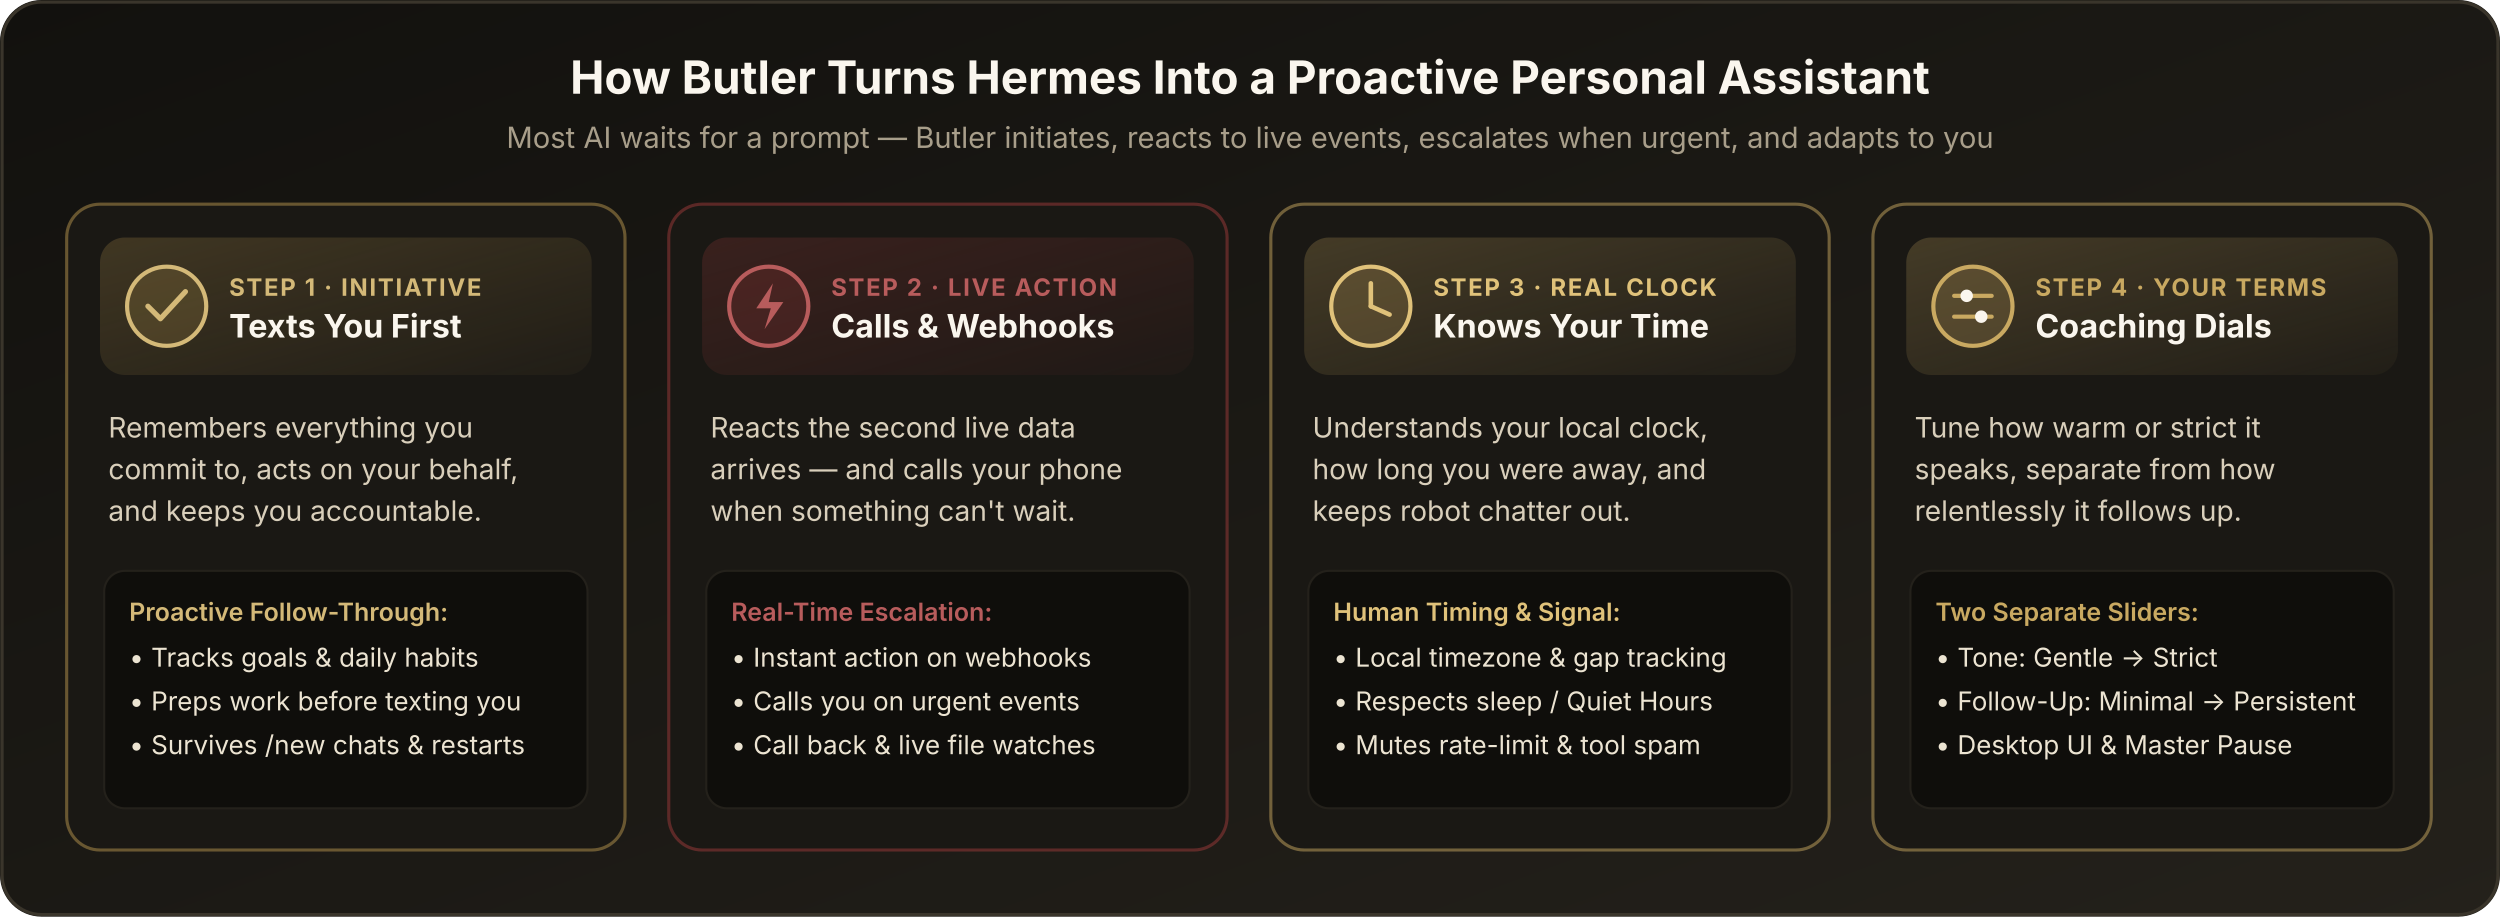
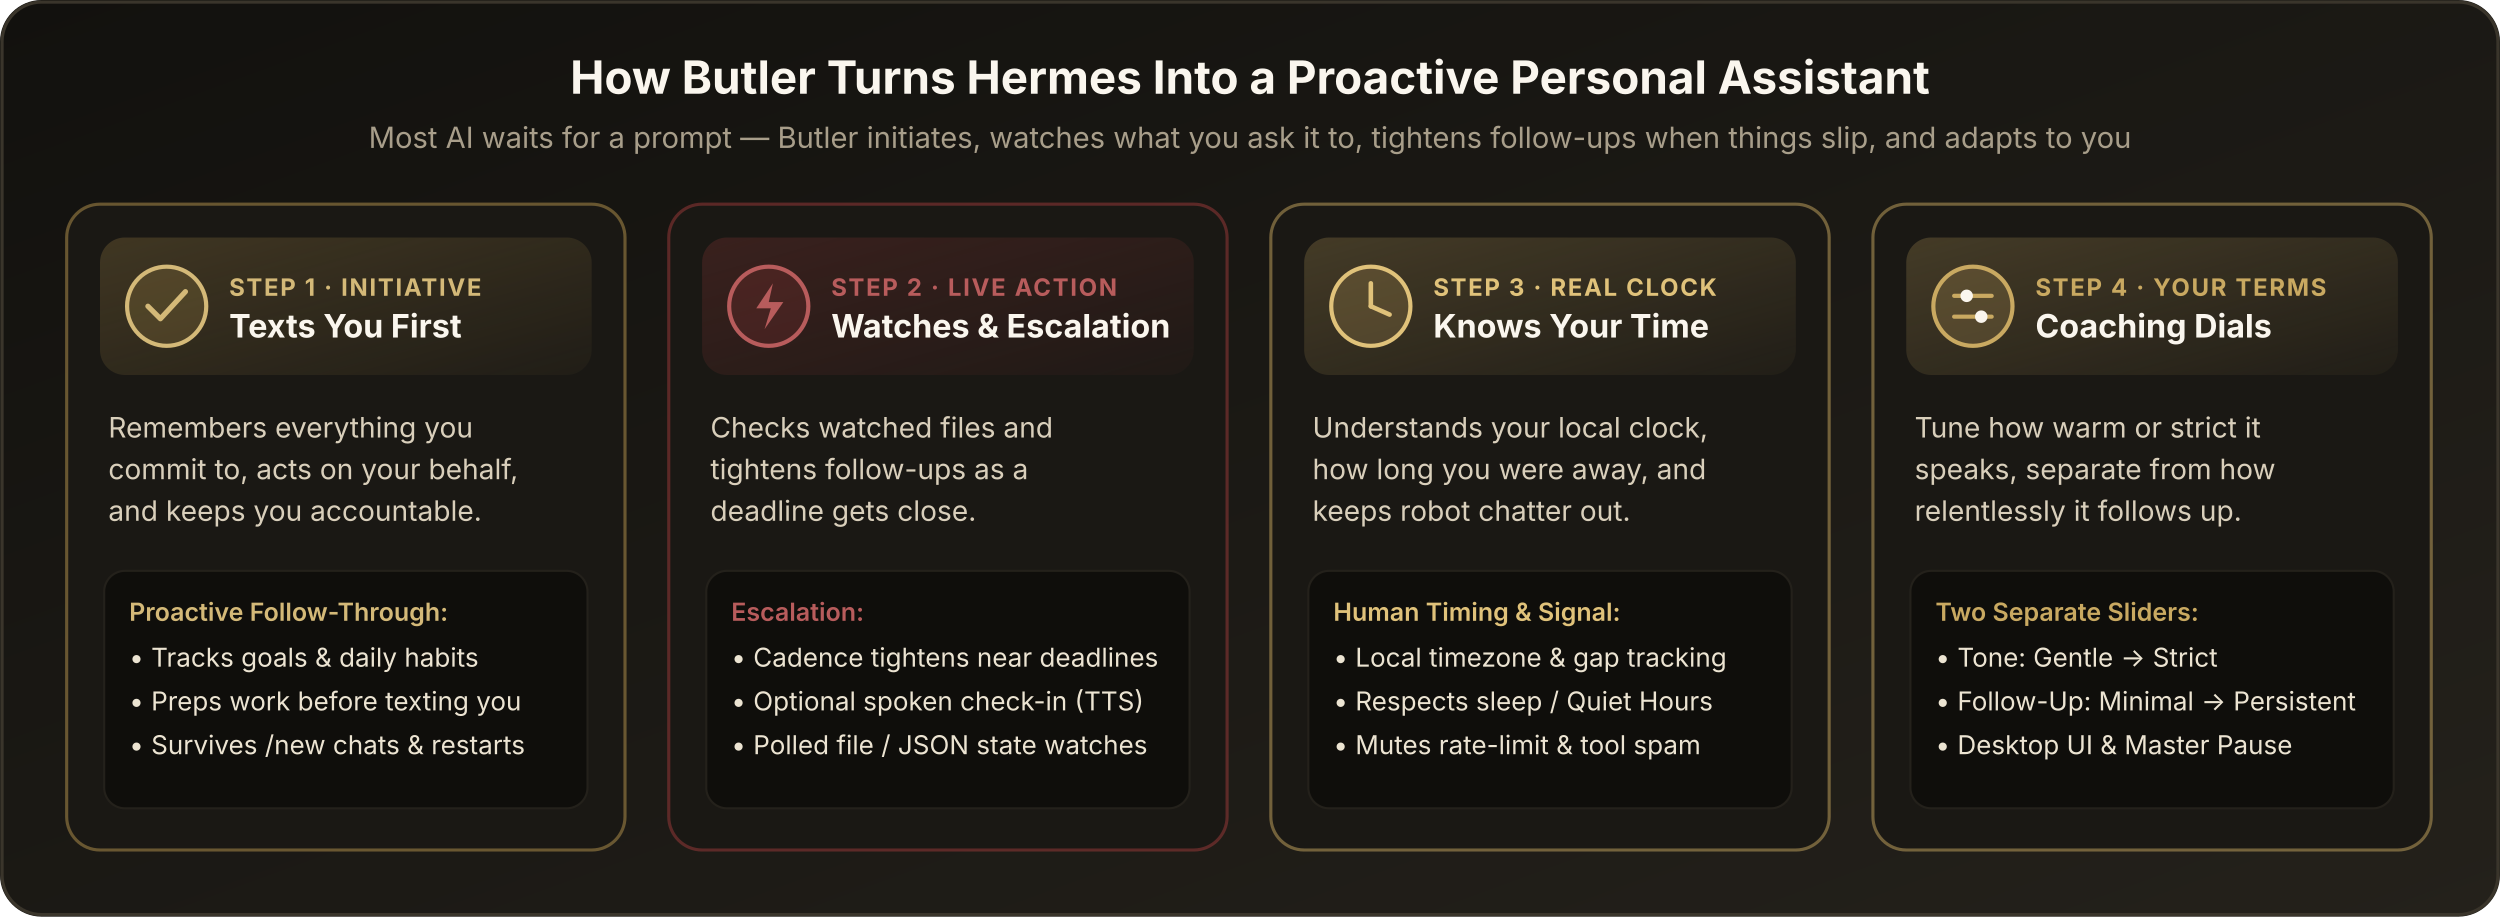
<svg xmlns="http://www.w3.org/2000/svg" viewBox="0 0 1200 440" width="1200" height="440" role="img" aria-label="Four ways Butler turns Hermes into a proactive personal assistant">
  <defs>
    <linearGradient id="bgGrad" x1="0" y1="0" x2="1" y2="1">
      <stop offset="0%" stop-color="#12110e" />
      <stop offset="100%" stop-color="#24211b" />
    </linearGradient>
    <linearGradient id="emeraldGlow" x1="0" y1="0" x2="1" y2="1">
      <stop offset="0%" stop-color="#b8964f" stop-opacity="0.24" />
      <stop offset="100%" stop-color="#b8964f" stop-opacity="0.04" />
    </linearGradient>
    <linearGradient id="roseGlow" x1="0" y1="0" x2="1" y2="1">
      <stop offset="0%" stop-color="#9e3b3b" stop-opacity="0.24" />
      <stop offset="100%" stop-color="#9e3b3b" stop-opacity="0.04" />
    </linearGradient>
    <linearGradient id="amberGlow" x1="0" y1="0" x2="1" y2="1">
      <stop offset="0%" stop-color="#c9a961" stop-opacity="0.24" />
      <stop offset="100%" stop-color="#c9a961" stop-opacity="0.04" />
    </linearGradient>
    <linearGradient id="skyGlow" x1="0" y1="0" x2="1" y2="1">
      <stop offset="0%" stop-color="#c9a961" stop-opacity="0.24" />
      <stop offset="100%" stop-color="#c9a961" stop-opacity="0.04" />
    </linearGradient>
  </defs>
  <rect width="1200" height="440" rx="20" fill="url(#bgGrad)" />
  <rect x="1" y="1" width="1198" height="438" rx="19" fill="none" stroke="#3a352b" stroke-width="1.5" />
  <text x="600" y="45" text-anchor="middle" font-family="-apple-system, BlinkMacSystemFont, 'Segoe UI', Inter, sans-serif" font-size="22" font-weight="700" fill="#faf6ee">How Butler Turns Hermes Into a Proactive Personal Assistant</text>
-   <text x="600" y="71" text-anchor="middle" font-family="-apple-system, BlinkMacSystemFont, 'Segoe UI', Inter, sans-serif" font-size="14" fill="#a89e8a">Most AI waits for a prompt — Butler initiates, reacts to live events, escalates when urgent, and adapts to you</text>
+   <text x="600" y="71" text-anchor="middle" font-family="-apple-system, BlinkMacSystemFont, 'Segoe UI', Inter, sans-serif" font-size="14" fill="#a89e8a">Most AI waits for a prompt — Butler initiates, watches what you ask it to, tightens follow-ups when things slip, and adapts to you</text>
  <g transform="translate(32, 98)">
    <rect width="268" height="310" rx="16" fill="#1a1814" stroke="#b8964f" stroke-opacity="0.5" stroke-width="1.5" />
    <rect x="16" y="16" width="236" height="66" rx="12" fill="url(#emeraldGlow)" />
    <circle cx="48" cy="49" r="19" fill="#b8964f" fill-opacity="0.2" stroke="#d4b978" stroke-width="2" />
    <path d="M39 49 L45 55 L57 42" fill="none" stroke="#d4b978" stroke-width="2.5" stroke-linecap="round" stroke-linejoin="round" />
    <text x="78" y="44" font-family="-apple-system, BlinkMacSystemFont, 'Segoe UI', sans-serif" font-size="11.5" font-weight="700" fill="#d4b978" letter-spacing="0.8">STEP 1 · INITIATIVE</text>
    <text x="78" y="64" font-family="-apple-system, BlinkMacSystemFont, 'Segoe UI', sans-serif" font-size="15.5" font-weight="700" fill="#faf6ee">Texts You First</text>
    <text x="20" y="112" font-family="-apple-system, BlinkMacSystemFont, 'Segoe UI', sans-serif" font-size="13.5" fill="#d9cfbb">Remembers everything you</text>
    <text x="20" y="132" font-family="-apple-system, BlinkMacSystemFont, 'Segoe UI', sans-serif" font-size="13.5" fill="#d9cfbb">commit to, acts on your behalf,</text>
    <text x="20" y="152" font-family="-apple-system, BlinkMacSystemFont, 'Segoe UI', sans-serif" font-size="13.5" fill="#d9cfbb">and keeps you accountable.</text>
    <rect x="18" y="176" width="232" height="114" rx="10" fill="#0f0e0b" stroke="#24211b" />
    <text x="30" y="200" font-family="-apple-system, BlinkMacSystemFont, 'Segoe UI', sans-serif" font-size="12" font-weight="600" fill="#d4b978">Proactive Follow-Through:</text>
    <text x="30" y="222" font-family="-apple-system, BlinkMacSystemFont, 'Segoe UI', sans-serif" font-size="12.5" fill="#ece4d2">• Tracks goals &amp; daily habits</text>
    <text x="30" y="243" font-family="-apple-system, BlinkMacSystemFont, 'Segoe UI', sans-serif" font-size="12.5" fill="#ece4d2">• Preps work before texting you</text>
    <text x="30" y="264" font-family="-apple-system, BlinkMacSystemFont, 'Segoe UI', sans-serif" font-size="12.5" fill="#ece4d2">• Survives /new chats &amp; restarts</text>
  </g>
  <g transform="translate(321, 98)">
    <rect width="268" height="310" rx="16" fill="#1a1814" stroke="#9e3b3b" stroke-opacity="0.5" stroke-width="1.5" />
    <rect x="16" y="16" width="236" height="66" rx="12" fill="url(#roseGlow)" />
    <circle cx="48" cy="49" r="19" fill="#9e3b3b" fill-opacity="0.2" stroke="#b85c5c" stroke-width="2" />
    <path d="M50 38 L42 50 H49 L46 60 L55 47 H48 Z" fill="#b85c5c" />
    <text x="78" y="44" font-family="-apple-system, BlinkMacSystemFont, 'Segoe UI', sans-serif" font-size="11.5" font-weight="700" fill="#b85c5c" letter-spacing="0.8">STEP 2 · LIVE ACTION</text>
-     <text x="78" y="64" font-family="-apple-system, BlinkMacSystemFont, 'Segoe UI', sans-serif" font-size="15.5" font-weight="700" fill="#faf6ee">Calls &amp; Webhooks</text>
-     <text x="20" y="112" font-family="-apple-system, BlinkMacSystemFont, 'Segoe UI', sans-serif" font-size="13.5" fill="#d9cfbb">Reacts the second live data</text>
-     <text x="20" y="132" font-family="-apple-system, BlinkMacSystemFont, 'Segoe UI', sans-serif" font-size="13.5" fill="#d9cfbb">arrives — and calls your phone</text>
-     <text x="20" y="152" font-family="-apple-system, BlinkMacSystemFont, 'Segoe UI', sans-serif" font-size="13.5" fill="#d9cfbb">when something can't wait.</text>
+     <text x="78" y="64" font-family="-apple-system, BlinkMacSystemFont, 'Segoe UI', sans-serif" font-size="15.5" font-weight="700" fill="#faf6ee">Watches &amp; Escalation</text>
+     <text x="20" y="112" font-family="-apple-system, BlinkMacSystemFont, 'Segoe UI', sans-serif" font-size="13.5" fill="#d9cfbb">Checks watched files and</text>
+     <text x="20" y="132" font-family="-apple-system, BlinkMacSystemFont, 'Segoe UI', sans-serif" font-size="13.5" fill="#d9cfbb">tightens follow-ups as a</text>
+     <text x="20" y="152" font-family="-apple-system, BlinkMacSystemFont, 'Segoe UI', sans-serif" font-size="13.5" fill="#d9cfbb">deadline gets close.</text>
    <rect x="18" y="176" width="232" height="114" rx="10" fill="#0f0e0b" stroke="#24211b" />
-     <text x="30" y="200" font-family="-apple-system, BlinkMacSystemFont, 'Segoe UI', sans-serif" font-size="12" font-weight="600" fill="#b85c5c">Real-Time Escalation:</text>
-     <text x="30" y="222" font-family="-apple-system, BlinkMacSystemFont, 'Segoe UI', sans-serif" font-size="12.5" fill="#ece4d2">• Instant action on webhooks</text>
-     <text x="30" y="243" font-family="-apple-system, BlinkMacSystemFont, 'Segoe UI', sans-serif" font-size="12.5" fill="#ece4d2">• Calls you on urgent events</text>
-     <text x="30" y="264" font-family="-apple-system, BlinkMacSystemFont, 'Segoe UI', sans-serif" font-size="12.5" fill="#ece4d2">• Call back &amp; live file watches</text>
+     <text x="30" y="200" font-family="-apple-system, BlinkMacSystemFont, 'Segoe UI', sans-serif" font-size="12" font-weight="600" fill="#b85c5c">Escalation:</text>
+     <text x="30" y="222" font-family="-apple-system, BlinkMacSystemFont, 'Segoe UI', sans-serif" font-size="12.5" fill="#ece4d2">• Cadence tightens near deadlines</text>
+     <text x="30" y="243" font-family="-apple-system, BlinkMacSystemFont, 'Segoe UI', sans-serif" font-size="12.5" fill="#ece4d2">• Optional spoken check-in (TTS)</text>
+     <text x="30" y="264" font-family="-apple-system, BlinkMacSystemFont, 'Segoe UI', sans-serif" font-size="12.5" fill="#ece4d2">• Polled file / JSON state watches</text>
  </g>
  <g transform="translate(610, 98)">
    <rect width="268" height="310" rx="16" fill="#1a1814" stroke="#c9a961" stroke-opacity="0.5" stroke-width="1.5" />
    <rect x="16" y="16" width="236" height="66" rx="12" fill="url(#amberGlow)" />
    <circle cx="48" cy="49" r="19" fill="#c9a961" fill-opacity="0.2" stroke="#e0c27a" stroke-width="2" />
    <line x1="48" y1="49" x2="48" y2="38" stroke="#e0c27a" stroke-width="2.2" stroke-linecap="round" />
    <line x1="48" y1="49" x2="57" y2="53" stroke="#e0c27a" stroke-width="2.2" stroke-linecap="round" />
    <text x="78" y="44" font-family="-apple-system, BlinkMacSystemFont, 'Segoe UI', sans-serif" font-size="11.5" font-weight="700" fill="#e0c27a" letter-spacing="0.8">STEP 3 · REAL CLOCK</text>
    <text x="78" y="64" font-family="-apple-system, BlinkMacSystemFont, 'Segoe UI', sans-serif" font-size="15.5" font-weight="700" fill="#faf6ee">Knows Your Time</text>
    <text x="20" y="112" font-family="-apple-system, BlinkMacSystemFont, 'Segoe UI', sans-serif" font-size="13.5" fill="#d9cfbb">Understands your local clock,</text>
    <text x="20" y="132" font-family="-apple-system, BlinkMacSystemFont, 'Segoe UI', sans-serif" font-size="13.5" fill="#d9cfbb">how long you were away, and</text>
    <text x="20" y="152" font-family="-apple-system, BlinkMacSystemFont, 'Segoe UI', sans-serif" font-size="13.5" fill="#d9cfbb">keeps robot chatter out.</text>
    <rect x="18" y="176" width="232" height="114" rx="10" fill="#0f0e0b" stroke="#24211b" />
    <text x="30" y="200" font-family="-apple-system, BlinkMacSystemFont, 'Segoe UI', sans-serif" font-size="12" font-weight="600" fill="#e0c27a">Human Timing &amp; Signal:</text>
    <text x="30" y="222" font-family="-apple-system, BlinkMacSystemFont, 'Segoe UI', sans-serif" font-size="12.5" fill="#ece4d2">• Local timezone &amp; gap tracking</text>
    <text x="30" y="243" font-family="-apple-system, BlinkMacSystemFont, 'Segoe UI', sans-serif" font-size="12.5" fill="#ece4d2">• Respects sleep / Quiet Hours</text>
    <text x="30" y="264" font-family="-apple-system, BlinkMacSystemFont, 'Segoe UI', sans-serif" font-size="12.5" fill="#ece4d2">• Mutes rate-limit &amp; tool spam</text>
  </g>
  <g transform="translate(899, 98)">
    <rect width="268" height="310" rx="16" fill="#1a1814" stroke="#c9a961" stroke-opacity="0.5" stroke-width="1.5" />
    <rect x="16" y="16" width="236" height="66" rx="12" fill="url(#skyGlow)" />
    <circle cx="48" cy="49" r="19" fill="#c9a961" fill-opacity="0.2" stroke="#c9a961" stroke-width="2" />
    <line x1="39" y1="44" x2="57" y2="44" stroke="#c9a961" stroke-width="2" stroke-linecap="round" />
    <circle cx="45" cy="44" r="3" fill="#faf6ee" />
    <line x1="39" y1="54" x2="57" y2="54" stroke="#c9a961" stroke-width="2" stroke-linecap="round" />
    <circle cx="52" cy="54" r="3" fill="#faf6ee" />
    <text x="78" y="44" font-family="-apple-system, BlinkMacSystemFont, 'Segoe UI', sans-serif" font-size="11.5" font-weight="700" fill="#c9a961" letter-spacing="0.8">STEP 4 · YOUR TERMS</text>
    <text x="78" y="64" font-family="-apple-system, BlinkMacSystemFont, 'Segoe UI', sans-serif" font-size="15.5" font-weight="700" fill="#faf6ee">Coaching Dials</text>
    <text x="20" y="112" font-family="-apple-system, BlinkMacSystemFont, 'Segoe UI', sans-serif" font-size="13.5" fill="#d9cfbb">Tune how warm or strict it</text>
    <text x="20" y="132" font-family="-apple-system, BlinkMacSystemFont, 'Segoe UI', sans-serif" font-size="13.5" fill="#d9cfbb">speaks, separate from how</text>
    <text x="20" y="152" font-family="-apple-system, BlinkMacSystemFont, 'Segoe UI', sans-serif" font-size="13.5" fill="#d9cfbb">relentlessly it follows up.</text>
    <rect x="18" y="176" width="232" height="114" rx="10" fill="#0f0e0b" stroke="#24211b" />
    <text x="30" y="200" font-family="-apple-system, BlinkMacSystemFont, 'Segoe UI', sans-serif" font-size="12" font-weight="600" fill="#c9a961">Two Separate Sliders:</text>
    <text x="30" y="222" font-family="-apple-system, BlinkMacSystemFont, 'Segoe UI', sans-serif" font-size="12.5" fill="#ece4d2">• Tone: Gentle → Strict</text>
    <text x="30" y="243" font-family="-apple-system, BlinkMacSystemFont, 'Segoe UI', sans-serif" font-size="12.5" fill="#ece4d2">• Follow-Up: Minimal → Persistent</text>
    <text x="30" y="264" font-family="-apple-system, BlinkMacSystemFont, 'Segoe UI', sans-serif" font-size="12.5" fill="#ece4d2">• Desktop UI &amp; Master Pause</text>
  </g>
</svg>
